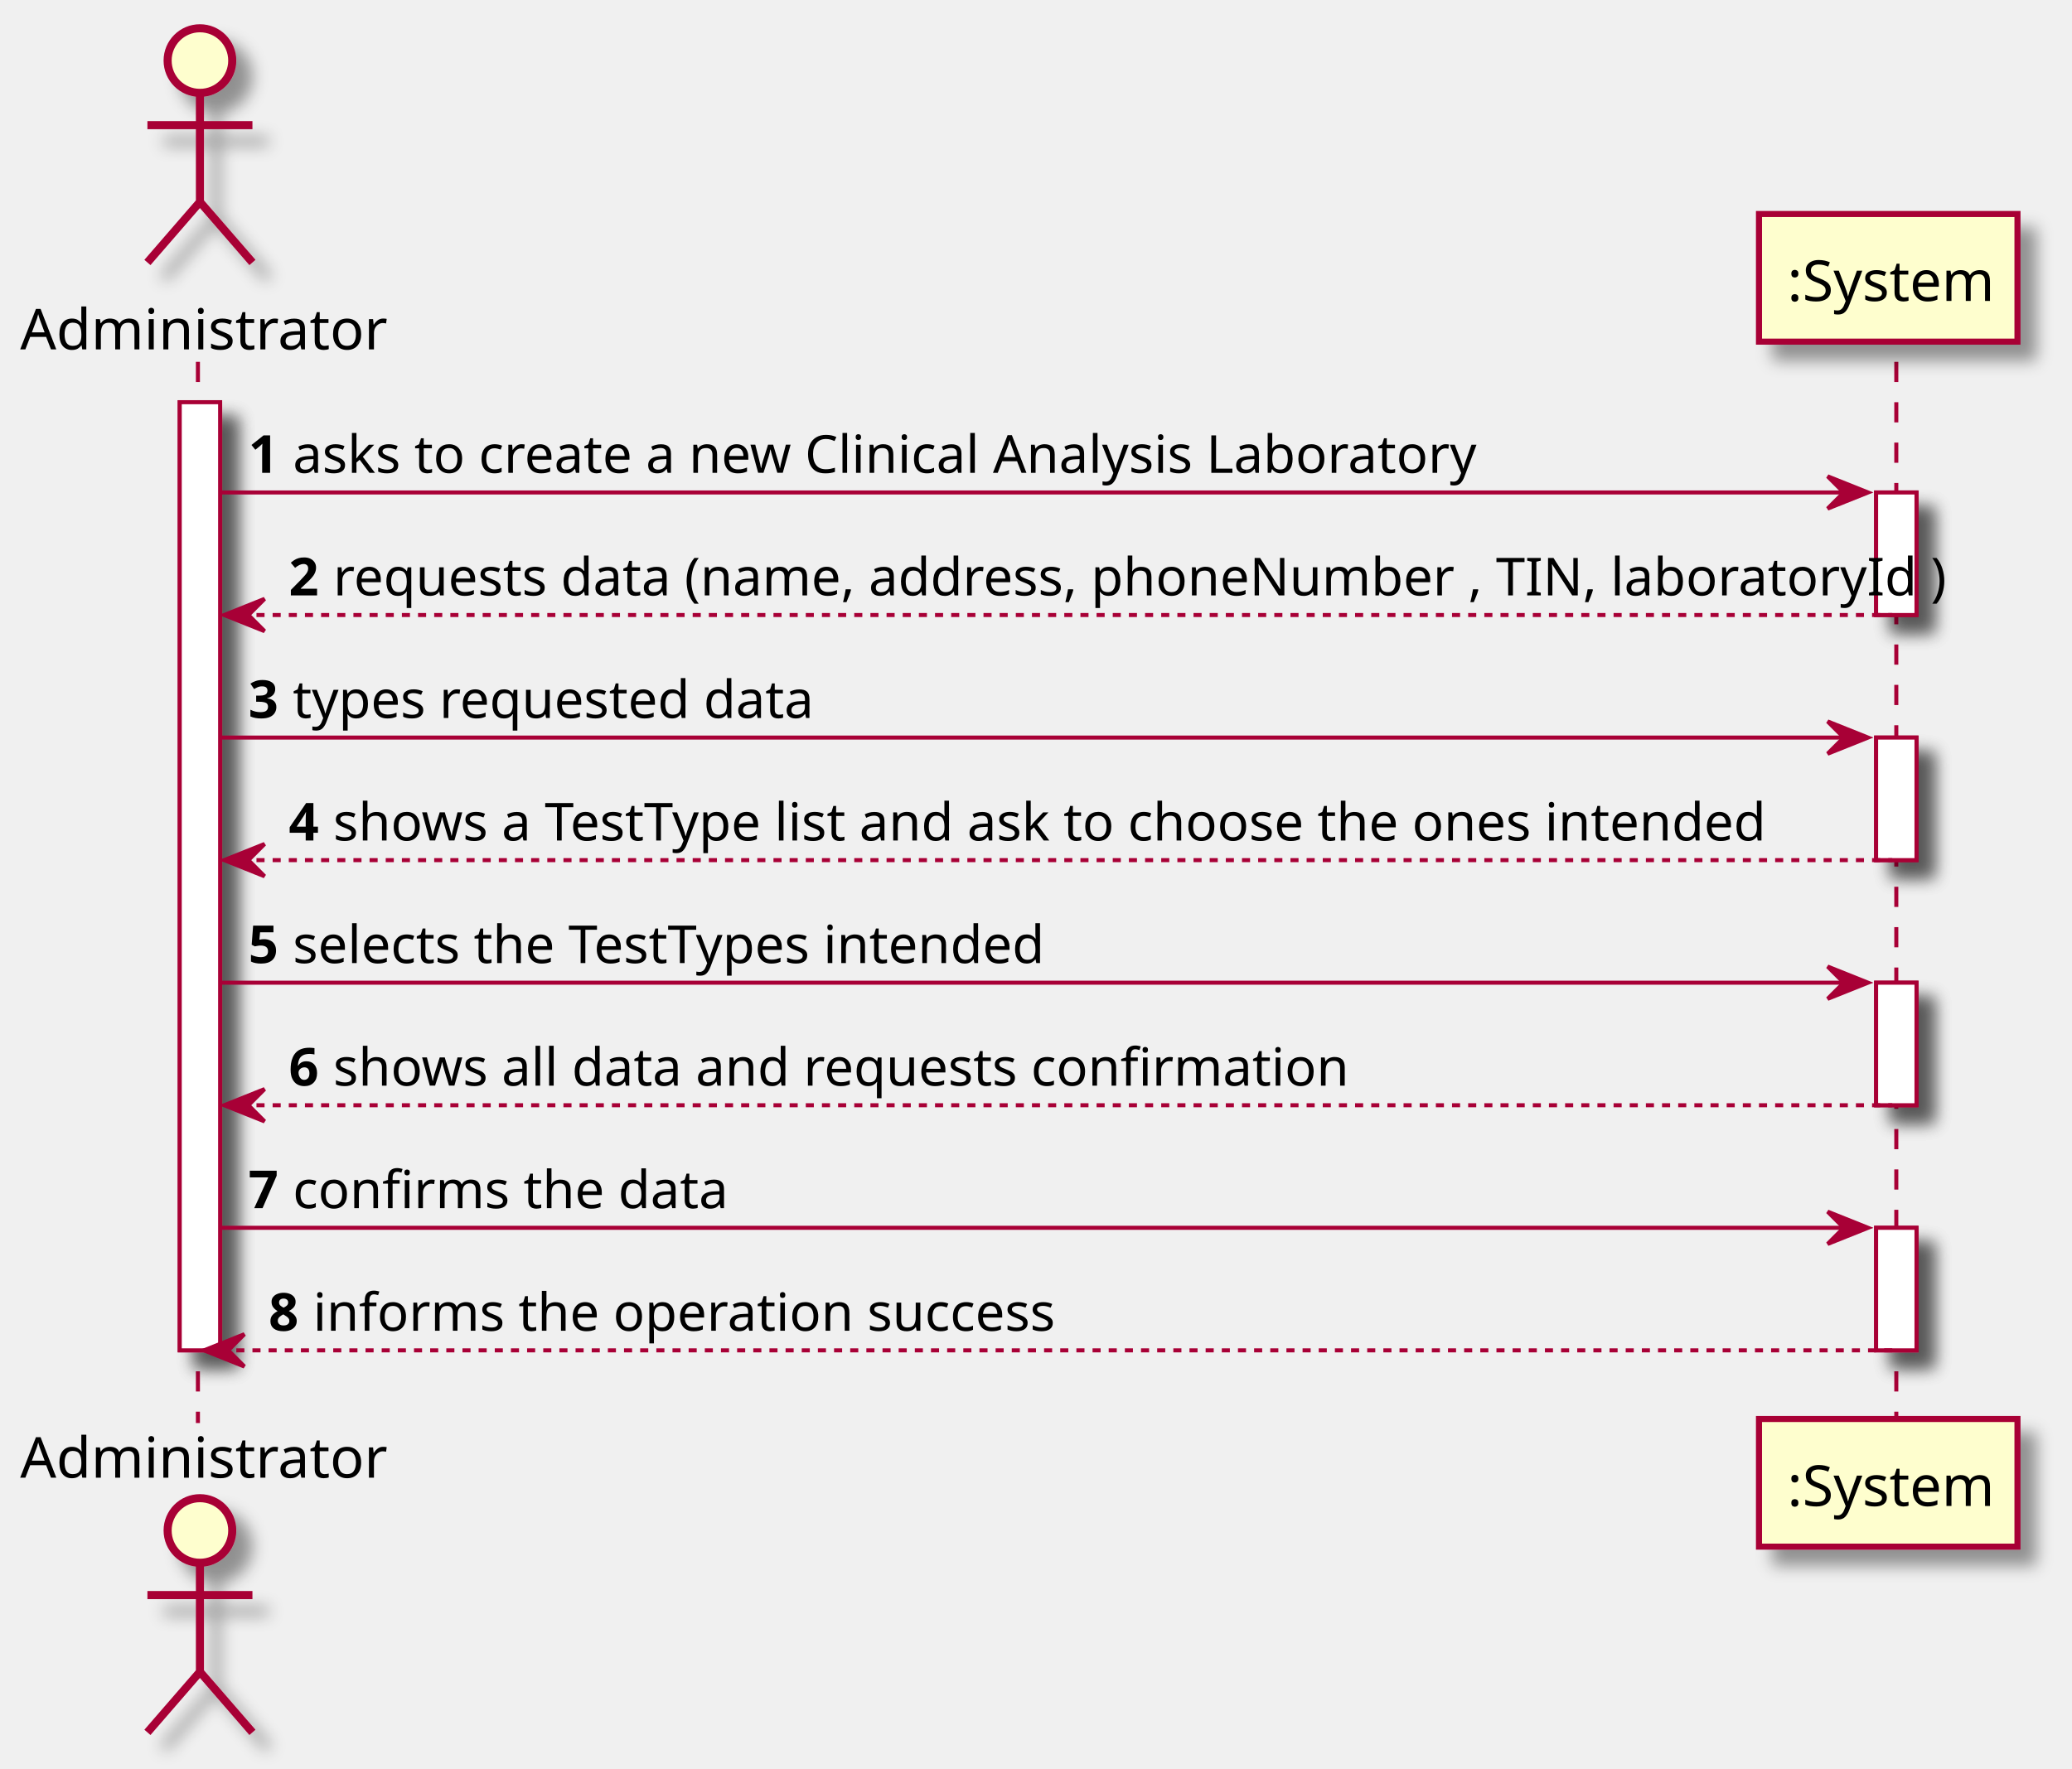
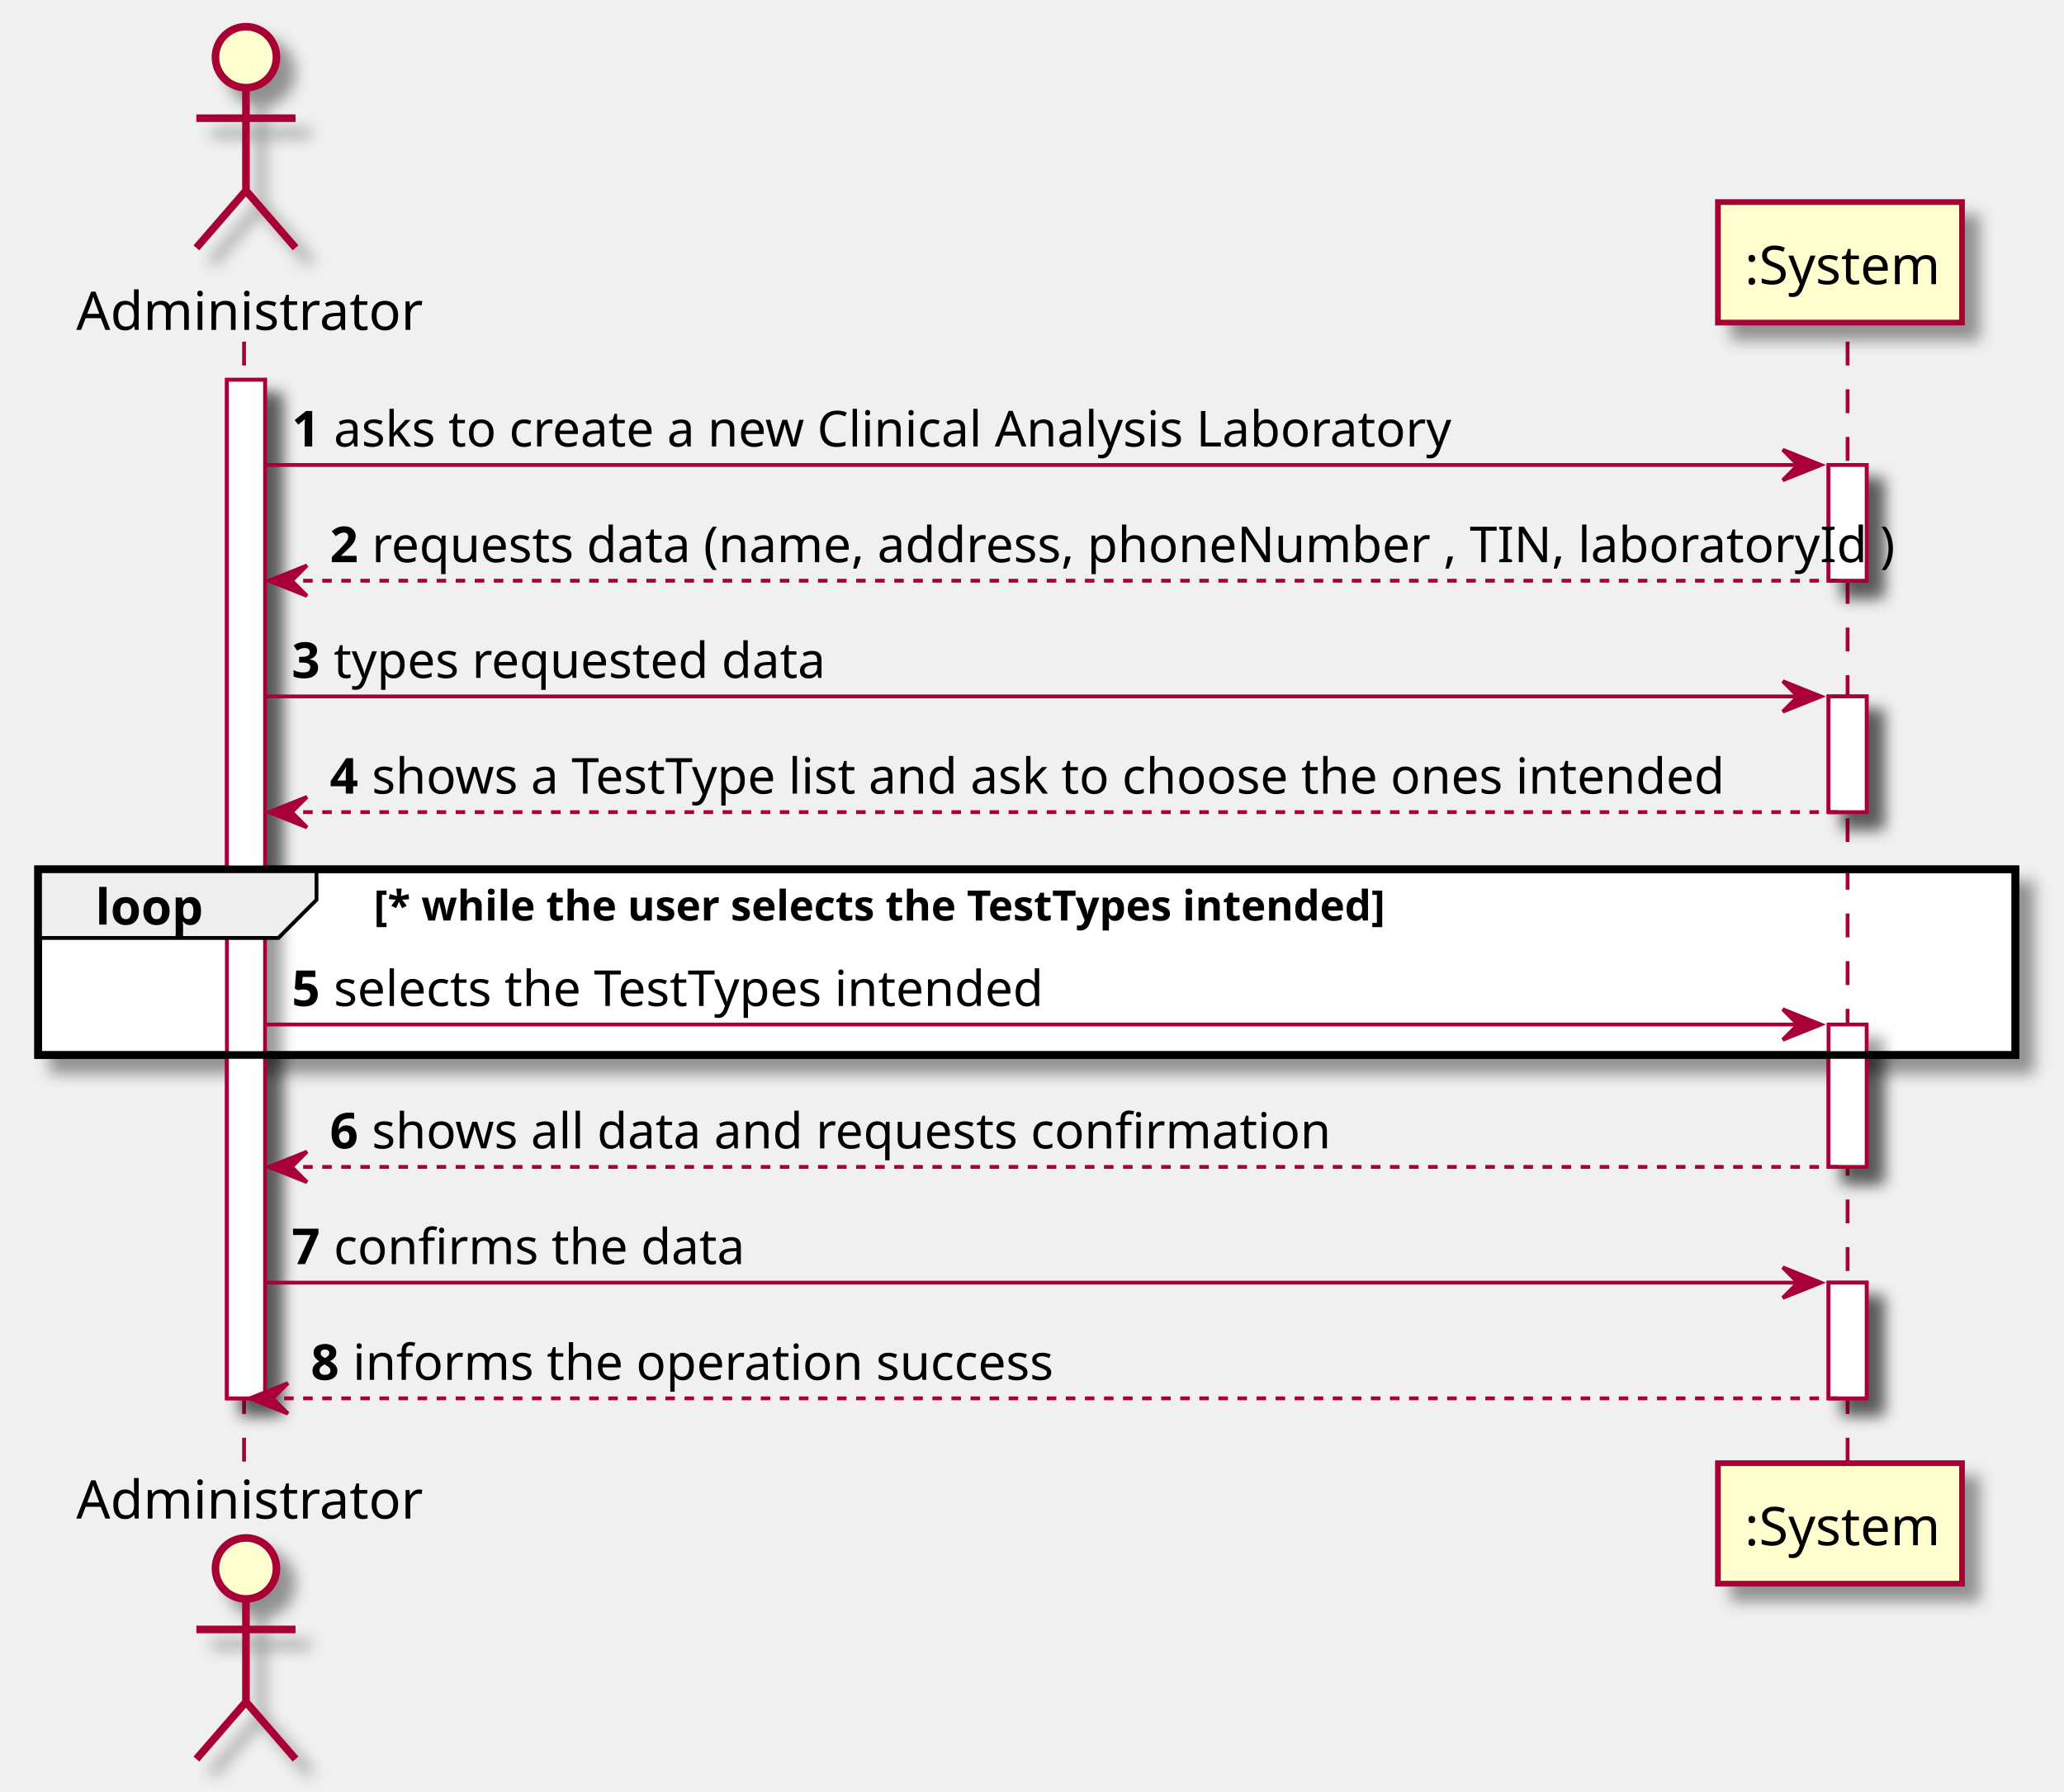
- <svg xmlns="http://www.w3.org/2000/svg" contentScriptType="application/ecmascript" contentStyleType="text/css" height="438px" preserveAspectRatio="none" style="width:513px;height:438px;" version="1.1" viewBox="0 0 513 438" width="513px" zoomAndPan="magnify">
+ <svg xmlns="http://www.w3.org/2000/svg" contentScriptType="application/ecmascript" contentStyleType="text/css" height="376px" preserveAspectRatio="none" style="width:433px;height:376px;" version="1.1" viewBox="0 0 433 376" width="433.6px" zoomAndPan="magnify">
  <defs>
-     <filter height="300%" id="f1do5k88hbkuuy" width="300%" x="-1" y="-1">
-       <feGaussianBlur result="blurOut" stdDeviation="2.0" />
+     <filter height="300%" id="f1x2eegw0ich0h" width="300%" x="-1" y="-1">
+       <feGaussianBlur result="blurOut" stdDeviation="1.6" />
      <feColorMatrix in="blurOut" result="blurOut2" type="matrix" values="0 0 0 0 0 0 0 0 0 0 0 0 0 0 0 0 0 0 .4 0" />
-       <feOffset dx="4.0" dy="4.0" in="blurOut2" result="blurOut3" />
+       <feOffset dx="3.2" dy="3.2" in="blurOut2" result="blurOut3" />
      <feBlend in="SourceGraphic" in2="blurOut3" mode="normal" />
    </filter>
  </defs>
  <g>
-     <rect fill="#FFFFFF" filter="url(#f1do5k88hbkuuy)" height="234.812" style="stroke:#A80036;stroke-width:1.0;" width="10" x="44.5" y="99.609" />
-     <rect fill="#FFFFFF" filter="url(#f1do5k88hbkuuy)" height="30.352" style="stroke:#A80036;stroke-width:1.0;" width="10" x="464.5" y="121.961" />
-     <rect fill="#FFFFFF" filter="url(#f1do5k88hbkuuy)" height="30.352" style="stroke:#A80036;stroke-width:1.0;" width="10" x="464.5" y="182.664" />
-     <rect fill="#FFFFFF" filter="url(#f1do5k88hbkuuy)" height="30.352" style="stroke:#A80036;stroke-width:1.0;" width="10" x="464.5" y="243.367" />
-     <rect fill="#FFFFFF" filter="url(#f1do5k88hbkuuy)" height="30.352" style="stroke:#A80036;stroke-width:1.0;" width="10" x="464.5" y="304.07" />
-     <line style="stroke:#A80036;stroke-width:1.0;stroke-dasharray:5.0,5.0;" x1="49" x2="49" y1="89.609" y2="352.422" />
-     <line style="stroke:#A80036;stroke-width:1.0;stroke-dasharray:5.0,5.0;" x1="469.5" x2="469.5" y1="89.609" y2="352.422" />
-     <text fill="#000000" font-family="sans-serif" font-size="14" lengthAdjust="spacing" textLength="83" x="5" y="86.533">Administrator</text>
-     <ellipse cx="49.5" cy="15" fill="#FEFECE" filter="url(#f1do5k88hbkuuy)" rx="8" ry="8" style="stroke:#A80036;stroke-width:2.0;" />
-     <path d="M49.5,23 L49.5,50 M36.5,31 L62.5,31 M49.5,50 L36.5,65 M49.5,50 L62.5,65 " fill="none" filter="url(#f1do5k88hbkuuy)" style="stroke:#A80036;stroke-width:2.0;" />
-     <text fill="#000000" font-family="sans-serif" font-size="14" lengthAdjust="spacing" textLength="83" x="5" y="365.955">Administrator</text>
-     <ellipse cx="49.5" cy="379.031" fill="#FEFECE" filter="url(#f1do5k88hbkuuy)" rx="8" ry="8" style="stroke:#A80036;stroke-width:2.0;" />
-     <path d="M49.5,387.031 L49.5,414.031 M36.5,395.031 L62.5,395.031 M49.5,414.031 L36.5,429.031 M49.5,414.031 L62.5,429.031 " fill="none" filter="url(#f1do5k88hbkuuy)" style="stroke:#A80036;stroke-width:2.0;" />
-     <rect fill="#FEFECE" filter="url(#f1do5k88hbkuuy)" height="31.609" style="stroke:#A80036;stroke-width:1.5;" width="64" x="435.5" y="53" />
-     <text fill="#000000" font-family="sans-serif" font-size="14" lengthAdjust="spacing" textLength="50" x="442.5" y="74.533">:System</text>
-     <rect fill="#FEFECE" filter="url(#f1do5k88hbkuuy)" height="31.609" style="stroke:#A80036;stroke-width:1.5;" width="64" x="435.5" y="351.422" />
-     <text fill="#000000" font-family="sans-serif" font-size="14" lengthAdjust="spacing" textLength="50" x="442.5" y="372.955">:System</text>
-     <rect fill="#FFFFFF" filter="url(#f1do5k88hbkuuy)" height="234.812" style="stroke:#A80036;stroke-width:1.0;" width="10" x="44.5" y="99.609" />
-     <rect fill="#FFFFFF" filter="url(#f1do5k88hbkuuy)" height="30.352" style="stroke:#A80036;stroke-width:1.0;" width="10" x="464.5" y="121.961" />
-     <rect fill="#FFFFFF" filter="url(#f1do5k88hbkuuy)" height="30.352" style="stroke:#A80036;stroke-width:1.0;" width="10" x="464.5" y="182.664" />
-     <rect fill="#FFFFFF" filter="url(#f1do5k88hbkuuy)" height="30.352" style="stroke:#A80036;stroke-width:1.0;" width="10" x="464.5" y="243.367" />
-     <rect fill="#FFFFFF" filter="url(#f1do5k88hbkuuy)" height="30.352" style="stroke:#A80036;stroke-width:1.0;" width="10" x="464.5" y="304.07" />
-     <polygon fill="#A80036" points="452.5,117.961,462.5,121.961,452.5,125.961,456.5,121.961" style="stroke:#A80036;stroke-width:1.0;" />
-     <line style="stroke:#A80036;stroke-width:1.0;" x1="54.5" x2="458.5" y1="121.961" y2="121.961" />
-     <text fill="#000000" font-family="sans-serif" font-size="13" font-weight="bold" lengthAdjust="spacing" textLength="7" x="61.5" y="117.105">1</text>
-     <text fill="#000000" font-family="sans-serif" font-size="13" lengthAdjust="spacing" textLength="286" x="72.5" y="117.105">asks to create a new Clinical Analysis Laboratory</text>
-     <polygon fill="#A80036" points="65.5,148.312,55.5,152.312,65.5,156.312,61.5,152.312" style="stroke:#A80036;stroke-width:1.0;" />
-     <line style="stroke:#A80036;stroke-width:1.0;stroke-dasharray:2.0,2.0;" x1="59.5" x2="468.5" y1="152.312" y2="152.312" />
-     <text fill="#000000" font-family="sans-serif" font-size="13" font-weight="bold" lengthAdjust="spacing" textLength="7" x="71.5" y="147.456">2</text>
-     <text fill="#000000" font-family="sans-serif" font-size="13" lengthAdjust="spacing" textLength="375" x="82.5" y="147.456">requests data (name, address, phoneNumber , TIN, laboratoryId )</text>
-     <polygon fill="#A80036" points="452.5,178.664,462.5,182.664,452.5,186.664,456.5,182.664" style="stroke:#A80036;stroke-width:1.0;" />
-     <line style="stroke:#A80036;stroke-width:1.0;" x1="54.5" x2="458.5" y1="182.664" y2="182.664" />
-     <text fill="#000000" font-family="sans-serif" font-size="13" font-weight="bold" lengthAdjust="spacing" textLength="7" x="61.5" y="177.808">3</text>
-     <text fill="#000000" font-family="sans-serif" font-size="13" lengthAdjust="spacing" textLength="122" x="72.5" y="177.808">types requested data</text>
-     <polygon fill="#A80036" points="65.5,209.016,55.5,213.016,65.5,217.016,61.5,213.016" style="stroke:#A80036;stroke-width:1.0;" />
-     <line style="stroke:#A80036;stroke-width:1.0;stroke-dasharray:2.0,2.0;" x1="59.5" x2="468.5" y1="213.016" y2="213.016" />
-     <text fill="#000000" font-family="sans-serif" font-size="13" font-weight="bold" lengthAdjust="spacing" textLength="7" x="71.5" y="208.159">4</text>
-     <text fill="#000000" font-family="sans-serif" font-size="13" lengthAdjust="spacing" textLength="344" x="82.5" y="208.159">shows a TestType list and ask to choose the ones intended</text>
-     <polygon fill="#A80036" points="452.5,239.367,462.5,243.367,452.5,247.367,456.5,243.367" style="stroke:#A80036;stroke-width:1.0;" />
-     <line style="stroke:#A80036;stroke-width:1.0;" x1="54.5" x2="458.5" y1="243.367" y2="243.367" />
-     <text fill="#000000" font-family="sans-serif" font-size="13" font-weight="bold" lengthAdjust="spacing" textLength="7" x="61.5" y="238.511">5</text>
-     <text fill="#000000" font-family="sans-serif" font-size="13" lengthAdjust="spacing" textLength="181" x="72.5" y="238.511">selects the TestTypes intended</text>
-     <polygon fill="#A80036" points="65.5,269.719,55.5,273.719,65.5,277.719,61.5,273.719" style="stroke:#A80036;stroke-width:1.0;" />
-     <line style="stroke:#A80036;stroke-width:1.0;stroke-dasharray:2.0,2.0;" x1="59.5" x2="468.5" y1="273.719" y2="273.719" />
-     <text fill="#000000" font-family="sans-serif" font-size="13" font-weight="bold" lengthAdjust="spacing" textLength="7" x="71.5" y="268.862">6</text>
-     <text fill="#000000" font-family="sans-serif" font-size="13" lengthAdjust="spacing" textLength="236" x="82.5" y="268.862">shows all data and requests confirmation</text>
-     <polygon fill="#A80036" points="452.5,300.07,462.5,304.07,452.5,308.07,456.5,304.07" style="stroke:#A80036;stroke-width:1.0;" />
-     <line style="stroke:#A80036;stroke-width:1.0;" x1="54.5" x2="458.5" y1="304.07" y2="304.07" />
-     <text fill="#000000" font-family="sans-serif" font-size="13" font-weight="bold" lengthAdjust="spacing" textLength="7" x="61.5" y="299.214">7</text>
-     <text fill="#000000" font-family="sans-serif" font-size="13" lengthAdjust="spacing" textLength="100" x="72.5" y="299.214">confirms the data</text>
-     <polygon fill="#A80036" points="60.5,330.422,50.5,334.422,60.5,338.422,56.5,334.422" style="stroke:#A80036;stroke-width:1.0;" />
-     <line style="stroke:#A80036;stroke-width:1.0;stroke-dasharray:2.0,2.0;" x1="54.5" x2="468.5" y1="334.422" y2="334.422" />
-     <text fill="#000000" font-family="sans-serif" font-size="13" font-weight="bold" lengthAdjust="spacing" textLength="7" x="66.5" y="329.565">8</text>
-     <text fill="#000000" font-family="sans-serif" font-size="13" lengthAdjust="spacing" textLength="174" x="77.5" y="329.565">informs the operation success</text>
+     <rect fill="#FFFFFF" filter="url(#f1x2eegw0ich0h)" height="213.731" style="stroke:#A80036;stroke-width:0.8;" width="8" x="47.6" y="79.688" />
+     <rect fill="#FFFFFF" filter="url(#f1x2eegw0ich0h)" height="24.281" style="stroke:#A80036;stroke-width:0.8;" width="8" x="383.6" y="97.569" />
+     <rect fill="#FFFFFF" filter="url(#f1x2eegw0ich0h)" height="24.281" style="stroke:#A80036;stroke-width:0.8;" width="8" x="383.6" y="146.131" />
+     <rect fill="#FFFFFF" filter="url(#f1x2eegw0ich0h)" height="29.881" style="stroke:#A80036;stroke-width:0.8;" width="8" x="383.6" y="214.975" />
+     <rect fill="#FFFFFF" filter="url(#f1x2eegw0ich0h)" height="24.281" style="stroke:#A80036;stroke-width:0.8;" width="8" x="383.6" y="269.137" />
+     <rect fill="#FFFFFF" filter="url(#f1x2eegw0ich0h)" height="38.962" style="stroke:#000000;stroke-width:1.6;" width="414.8" x="8" y="182.412" />
+     <line style="stroke:#A80036;stroke-width:0.8;stroke-dasharray:5.0,5.0;" x1="51.2" x2="51.2" y1="71.688" y2="307.819" />
+     <line style="stroke:#A80036;stroke-width:0.8;stroke-dasharray:5.0,5.0;" x1="387.6" x2="387.6" y1="71.688" y2="307.819" />
+     <text fill="#000000" font-family="sans-serif" font-size="11.2" lengthAdjust="spacing" textLength="66.4" x="16" y="69.227">Administrator</text>
+     <ellipse cx="51.6" cy="12" fill="#FEFECE" filter="url(#f1x2eegw0ich0h)" rx="6.4" ry="6.4" style="stroke:#A80036;stroke-width:1.6;" />
+     <path d="M51.6,18.4 L51.6,40 M41.2,24.8 L62,24.8 M51.6,40 L41.2,52 M51.6,40 L62,52 " fill="none" filter="url(#f1x2eegw0ich0h)" style="stroke:#A80036;stroke-width:1.6;" />
+     <text fill="#000000" font-family="sans-serif" font-size="11.2" lengthAdjust="spacing" textLength="66.4" x="16" y="318.645">Administrator</text>
+     <ellipse cx="51.6" cy="329.106" fill="#FEFECE" filter="url(#f1x2eegw0ich0h)" rx="6.4" ry="6.4" style="stroke:#A80036;stroke-width:1.6;" />
+     <path d="M51.6,335.506 L51.6,357.106 M41.2,341.906 L62,341.906 M51.6,357.106 L41.2,369.106 M51.6,357.106 L62,369.106 " fill="none" filter="url(#f1x2eegw0ich0h)" style="stroke:#A80036;stroke-width:1.6;" />
+     <rect fill="#FEFECE" filter="url(#f1x2eegw0ich0h)" height="25.288" style="stroke:#A80036;stroke-width:1.2;" width="51.2" x="360.4" y="42.4" />
+     <text fill="#000000" font-family="sans-serif" font-size="11.2" lengthAdjust="spacing" textLength="40" x="366" y="59.627">:System</text>
+     <rect fill="#FEFECE" filter="url(#f1x2eegw0ich0h)" height="25.288" style="stroke:#A80036;stroke-width:1.2;" width="51.2" x="360.4" y="307.019" />
+     <text fill="#000000" font-family="sans-serif" font-size="11.2" lengthAdjust="spacing" textLength="40" x="366" y="324.245">:System</text>
+     <rect fill="#FFFFFF" filter="url(#f1x2eegw0ich0h)" height="213.731" style="stroke:#A80036;stroke-width:0.8;" width="8" x="47.6" y="79.688" />
+     <rect fill="#FFFFFF" filter="url(#f1x2eegw0ich0h)" height="24.281" style="stroke:#A80036;stroke-width:0.8;" width="8" x="383.6" y="97.569" />
+     <rect fill="#FFFFFF" filter="url(#f1x2eegw0ich0h)" height="24.281" style="stroke:#A80036;stroke-width:0.8;" width="8" x="383.6" y="146.131" />
+     <rect fill="#FFFFFF" filter="url(#f1x2eegw0ich0h)" height="29.881" style="stroke:#A80036;stroke-width:0.8;" width="8" x="383.6" y="214.975" />
+     <rect fill="#FFFFFF" filter="url(#f1x2eegw0ich0h)" height="24.281" style="stroke:#A80036;stroke-width:0.8;" width="8" x="383.6" y="269.137" />
+     <polygon fill="#A80036" points="374,94.369,382,97.569,374,100.769,377.2,97.569" style="stroke:#A80036;stroke-width:0.8;" />
+     <line style="stroke:#A80036;stroke-width:0.8;" x1="55.6" x2="378.8" y1="97.569" y2="97.569" />
+     <text fill="#000000" font-family="sans-serif" font-size="10.4" font-weight="bold" lengthAdjust="spacing" textLength="5.6" x="61.2" y="93.684">1</text>
+     <text fill="#000000" font-family="sans-serif" font-size="10.4" lengthAdjust="spacing" textLength="228.8" x="70" y="93.684">asks to create a new Clinical Analysis Laboratory</text>
+     <polygon fill="#A80036" points="64.4,118.65,56.4,121.85,64.4,125.05,61.2,121.85" style="stroke:#A80036;stroke-width:0.8;" />
+     <line style="stroke:#A80036;stroke-width:0.8;stroke-dasharray:2.0,2.0;" x1="59.6" x2="386.8" y1="121.85" y2="121.85" />
+     <text fill="#000000" font-family="sans-serif" font-size="10.4" font-weight="bold" lengthAdjust="spacing" textLength="5.6" x="69.2" y="117.965">2</text>
+     <text fill="#000000" font-family="sans-serif" font-size="10.4" lengthAdjust="spacing" textLength="300" x="78" y="117.965">requests data (name, address, phoneNumber , TIN, laboratoryId )</text>
+     <polygon fill="#A80036" points="374,142.931,382,146.131,374,149.331,377.2,146.131" style="stroke:#A80036;stroke-width:0.8;" />
+     <line style="stroke:#A80036;stroke-width:0.8;" x1="55.6" x2="378.8" y1="146.131" y2="146.131" />
+     <text fill="#000000" font-family="sans-serif" font-size="10.4" font-weight="bold" lengthAdjust="spacing" textLength="5.6" x="61.2" y="142.246">3</text>
+     <text fill="#000000" font-family="sans-serif" font-size="10.4" lengthAdjust="spacing" textLength="97.6" x="70" y="142.246">types requested data</text>
+     <polygon fill="#A80036" points="64.4,167.213,56.4,170.412,64.4,173.613,61.2,170.412" style="stroke:#A80036;stroke-width:0.8;" />
+     <line style="stroke:#A80036;stroke-width:0.8;stroke-dasharray:2.0,2.0;" x1="59.6" x2="386.8" y1="170.412" y2="170.412" />
+     <text fill="#000000" font-family="sans-serif" font-size="10.4" font-weight="bold" lengthAdjust="spacing" textLength="5.6" x="69.2" y="166.527">4</text>
+     <text fill="#000000" font-family="sans-serif" font-size="10.4" lengthAdjust="spacing" textLength="275.2" x="78" y="166.527">shows a TestType list and ask to choose the ones intended</text>
+     <path d="M8,182.412 L66.4,182.412 L66.4,188.812 L58.4,196.812 L8,196.812 L8,182.412 " fill="#EEEEEE" style="stroke:#000000;stroke-width:0.8;" />
+     <rect fill="none" height="38.962" style="stroke:#000000;stroke-width:1.6;" width="414.8" x="8" y="182.412" />
+     <text fill="#000000" font-family="sans-serif" font-size="10.4" font-weight="bold" lengthAdjust="spacing" textLength="22.4" x="20" y="194.009">loop</text>
+     <text fill="#000000" font-family="sans-serif" font-size="8.8" font-weight="bold" lengthAdjust="spacing" textLength="219.2" x="78.4" y="193.148">[* while the user selects the TestTypes intended]</text>
+     <polygon fill="#A80036" points="374,211.775,382,214.975,374,218.175,377.2,214.975" style="stroke:#A80036;stroke-width:0.8;" />
+     <line style="stroke:#A80036;stroke-width:0.8;" x1="55.6" x2="378.8" y1="214.975" y2="214.975" />
+     <text fill="#000000" font-family="sans-serif" font-size="10.4" font-weight="bold" lengthAdjust="spacing" textLength="5.6" x="61.2" y="211.09">5</text>
+     <text fill="#000000" font-family="sans-serif" font-size="10.4" lengthAdjust="spacing" textLength="144.8" x="70" y="211.09">selects the TestTypes intended</text>
+     <polygon fill="#A80036" points="64.4,241.656,56.4,244.856,64.4,248.056,61.2,244.856" style="stroke:#A80036;stroke-width:0.8;" />
+     <line style="stroke:#A80036;stroke-width:0.8;stroke-dasharray:2.0,2.0;" x1="59.6" x2="386.8" y1="244.856" y2="244.856" />
+     <text fill="#000000" font-family="sans-serif" font-size="10.4" font-weight="bold" lengthAdjust="spacing" textLength="5.6" x="69.2" y="240.971">6</text>
+     <text fill="#000000" font-family="sans-serif" font-size="10.4" lengthAdjust="spacing" textLength="188.8" x="78" y="240.971">shows all data and requests confirmation</text>
+     <polygon fill="#A80036" points="374,265.938,382,269.137,374,272.337,377.2,269.137" style="stroke:#A80036;stroke-width:0.8;" />
+     <line style="stroke:#A80036;stroke-width:0.8;" x1="55.6" x2="378.8" y1="269.137" y2="269.137" />
+     <text fill="#000000" font-family="sans-serif" font-size="10.4" font-weight="bold" lengthAdjust="spacing" textLength="5.6" x="61.2" y="265.252">7</text>
+     <text fill="#000000" font-family="sans-serif" font-size="10.4" lengthAdjust="spacing" textLength="80" x="70" y="265.252">confirms the data</text>
+     <polygon fill="#A80036" points="60.4,290.219,52.4,293.419,60.4,296.619,57.2,293.419" style="stroke:#A80036;stroke-width:0.8;" />
+     <line style="stroke:#A80036;stroke-width:0.8;stroke-dasharray:2.0,2.0;" x1="55.6" x2="386.8" y1="293.419" y2="293.419" />
+     <text fill="#000000" font-family="sans-serif" font-size="10.4" font-weight="bold" lengthAdjust="spacing" textLength="5.6" x="65.2" y="289.534">8</text>
+     <text fill="#000000" font-family="sans-serif" font-size="10.4" lengthAdjust="spacing" textLength="139.2" x="74" y="289.534">informs the operation success</text>
  </g>
</svg>
